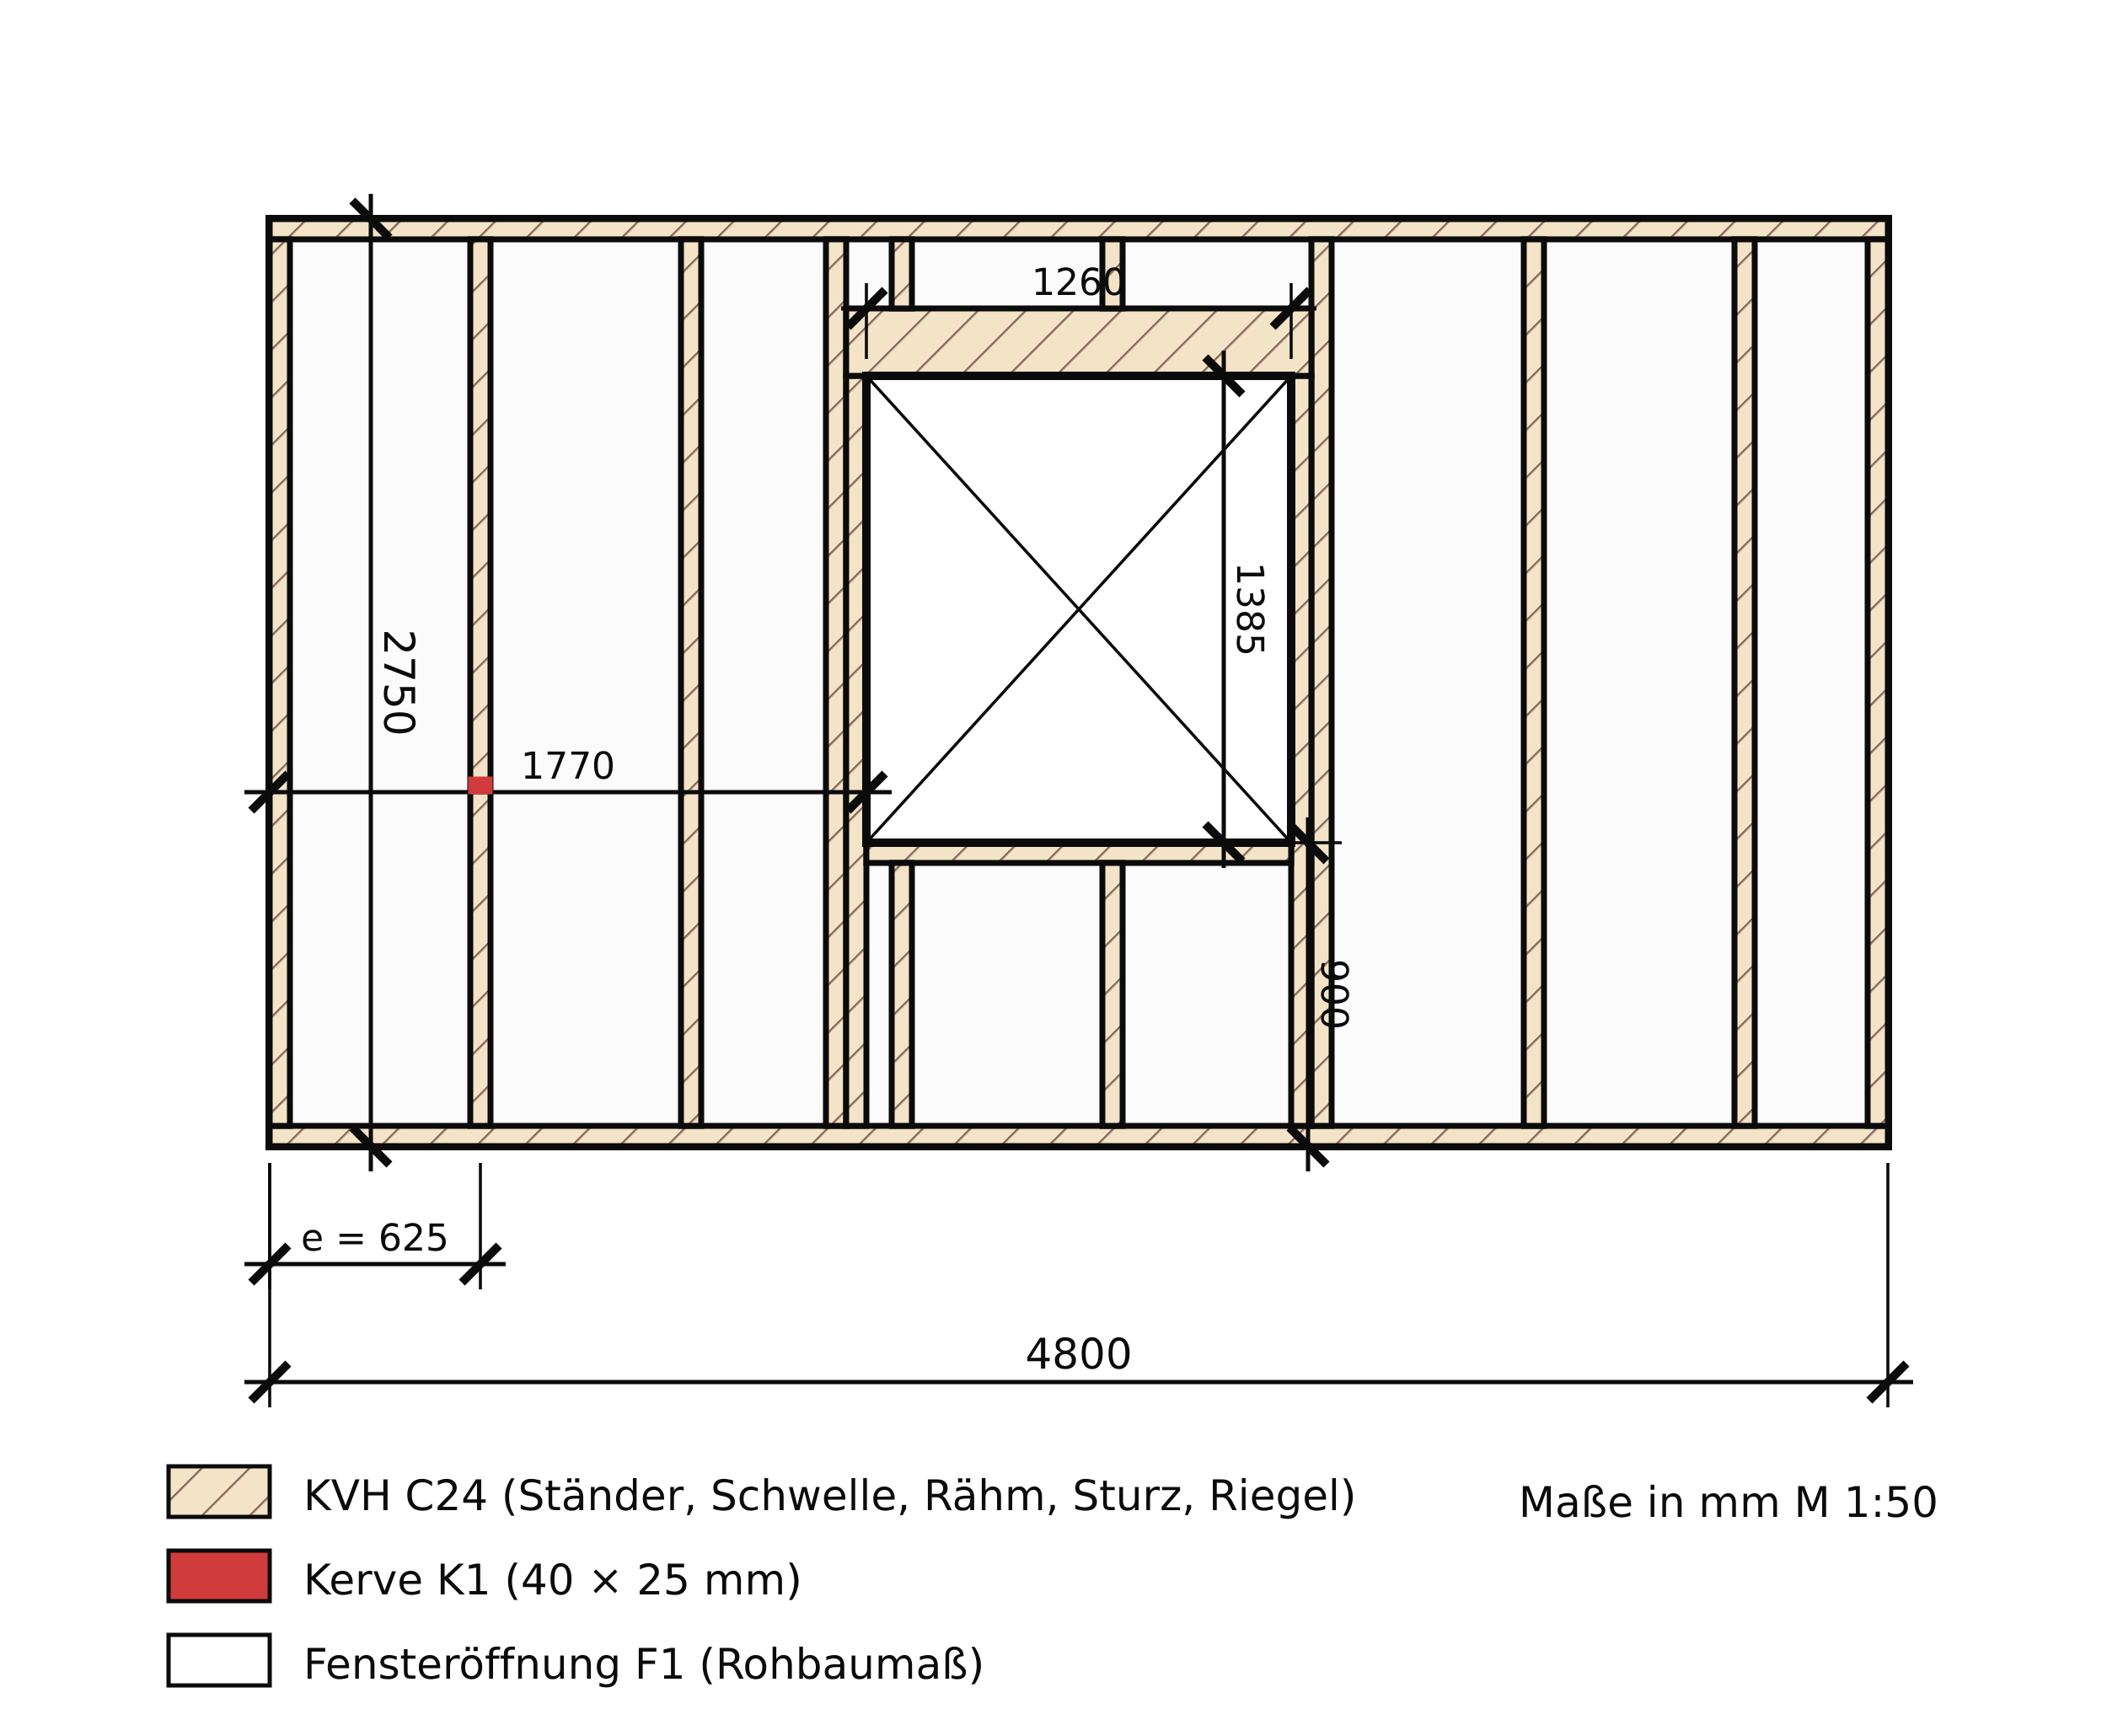
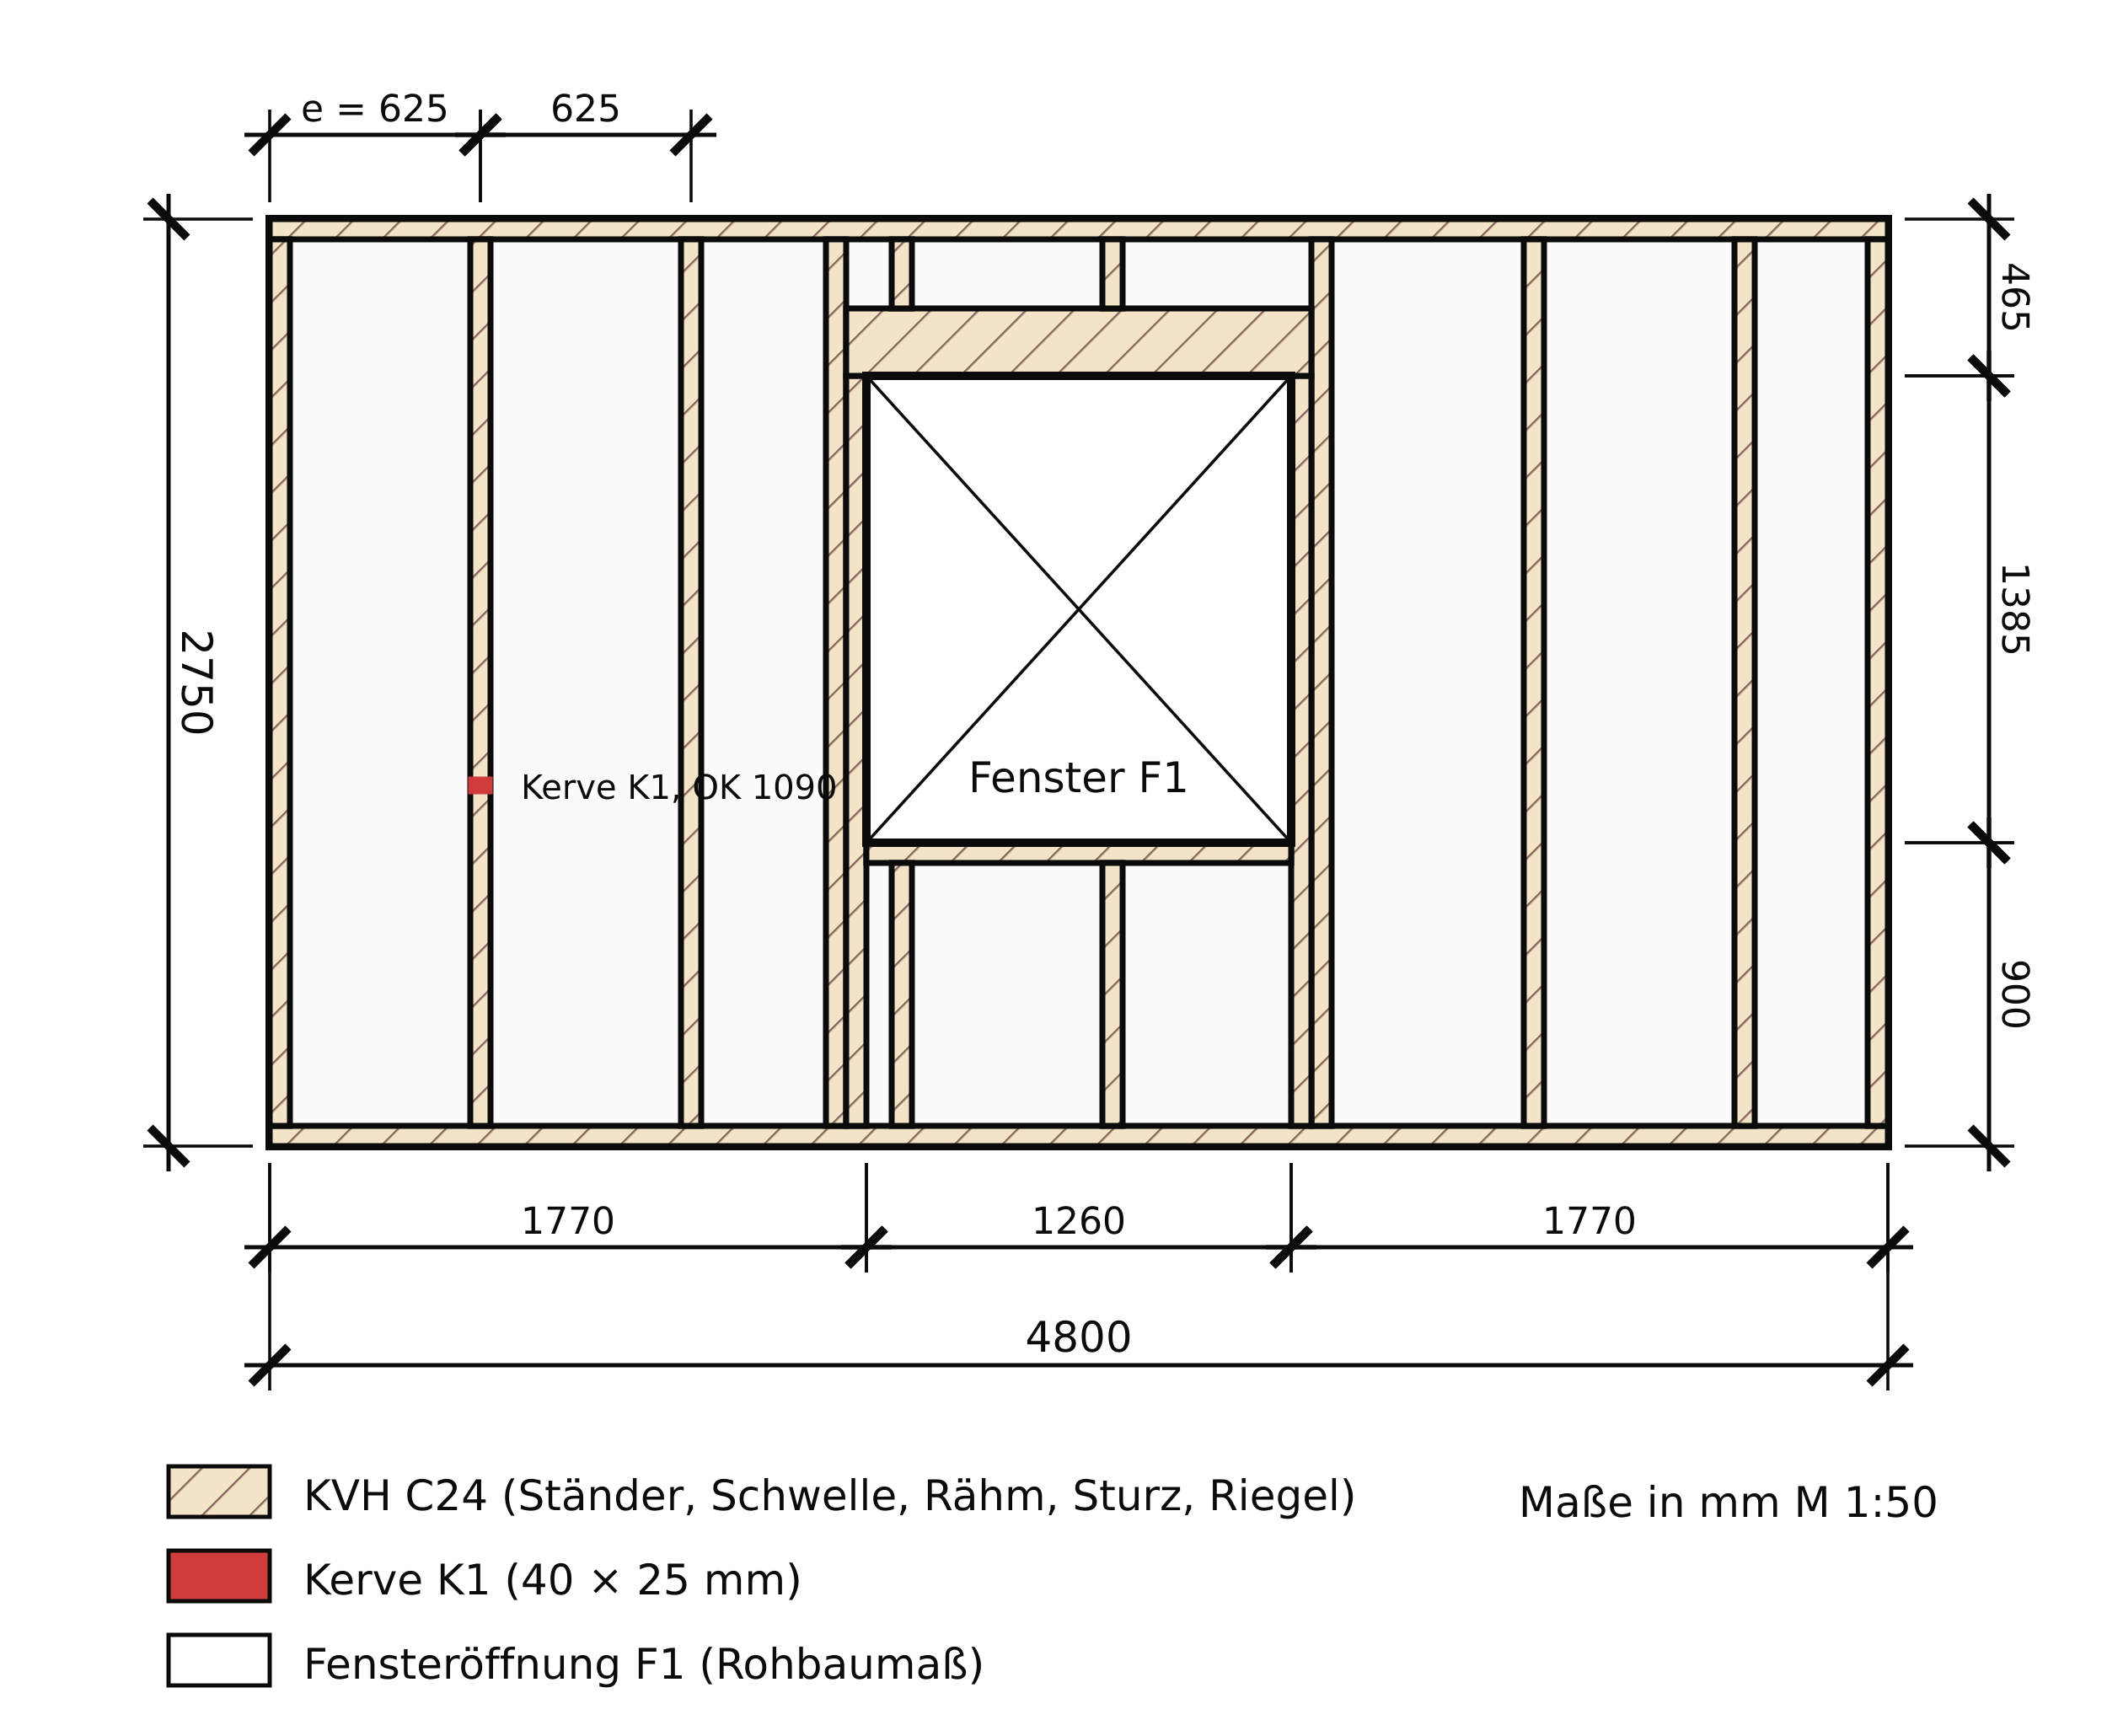
<svg xmlns="http://www.w3.org/2000/svg" width="125mm" height="103mm" viewBox="0 0 125 103" font-family="DejaVu Sans, Arial, sans-serif" role="img" aria-label="Wandansicht AW-01">
  <rect width="125" height="103" fill="#ffffff" />
  <defs>
    <pattern id="m-holz" patternUnits="userSpaceOnUse" width="2" height="2" patternTransform="rotate(45)">
      <rect width="2" height="2" fill="#f3e3c7" />
      <line x1="0" y1="0" x2="0" y2="2" stroke="#8d6e63" stroke-width="0.25" />
    </pattern>
  </defs>
  <polygon points="16,68 112,68 112,13 16,13" fill="#fbfbfb" stroke="#0b0b0b" stroke-width="0.5" />
  <polygon points="16,68 112,68 112,66.8 16,66.8" fill="url(#m-holz)" stroke="#0b0b0b" stroke-width="0.35" />
  <polygon points="16,14.2 112,14.2 112,13 16,13" fill="url(#m-holz)" stroke="#0b0b0b" stroke-width="0.35" />
  <polygon points="16,66.8 17.2,66.8 17.2,14.2 16,14.2" fill="url(#m-holz)" stroke="#0b0b0b" stroke-width="0.35" />
  <polygon points="110.8,66.8 112,66.8 112,14.2 110.8,14.2" fill="url(#m-holz)" stroke="#0b0b0b" stroke-width="0.35" />
  <polygon points="49,66.8 50.2,66.8 50.2,14.2 49,14.2" fill="url(#m-holz)" stroke="#0b0b0b" stroke-width="0.35" />
  <polygon points="77.8,66.8 79,66.8 79,14.2 77.8,14.2" fill="url(#m-holz)" stroke="#0b0b0b" stroke-width="0.35" />
  <polygon points="50.2,66.8 51.4,66.8 51.4,22.3 50.2,22.3" fill="url(#m-holz)" stroke="#0b0b0b" stroke-width="0.35" />
  <polygon points="76.6,66.8 77.8,66.8 77.8,22.3 76.6,22.3" fill="url(#m-holz)" stroke="#0b0b0b" stroke-width="0.35" />
  <polygon points="50.2,22.3 77.8,22.3 77.8,18.3 50.2,18.3" fill="url(#m-holz)" stroke="#0b0b0b" stroke-width="0.35" />
  <polygon points="51.4,51.2 76.6,51.2 76.6,50 51.4,50" fill="url(#m-holz)" stroke="#0b0b0b" stroke-width="0.35" />
  <polygon points="27.9,66.8 29.1,66.8 29.1,14.2 27.9,14.2" fill="url(#m-holz)" stroke="#0b0b0b" stroke-width="0.35" />
  <polygon points="40.4,66.8 41.6,66.8 41.6,14.2 40.4,14.2" fill="url(#m-holz)" stroke="#0b0b0b" stroke-width="0.35" />
  <polygon points="52.9,66.8 54.1,66.8 54.1,51.2 52.9,51.2" fill="url(#m-holz)" stroke="#0b0b0b" stroke-width="0.35" />
  <polygon points="52.9,18.3 54.1,18.3 54.1,14.2 52.9,14.2" fill="url(#m-holz)" stroke="#0b0b0b" stroke-width="0.35" />
  <polygon points="65.4,66.8 66.6,66.8 66.6,51.2 65.4,51.2" fill="url(#m-holz)" stroke="#0b0b0b" stroke-width="0.35" />
  <polygon points="65.4,18.3 66.6,18.3 66.6,14.2 65.4,14.2" fill="url(#m-holz)" stroke="#0b0b0b" stroke-width="0.35" />
  <polygon points="90.4,66.8 91.6,66.8 91.6,14.2 90.4,14.2" fill="url(#m-holz)" stroke="#0b0b0b" stroke-width="0.35" />
  <polygon points="102.9,66.8 104.1,66.8 104.1,14.2 102.9,14.2" fill="url(#m-holz)" stroke="#0b0b0b" stroke-width="0.35" />
  <polygon points="51.4,50 76.6,50 76.6,22.3 51.4,22.3" fill="#ffffff" stroke="#0b0b0b" stroke-width="0.5" />
  <line x1="51.4" y1="50" x2="76.6" y2="22.3" stroke="#0b0b0b" stroke-width="0.18" />
  <line x1="51.4" y1="22.3" x2="76.6" y2="50" stroke="#0b0b0b" stroke-width="0.18" />
-   <line x1="51.4" y1="21.3" x2="51.4" y2="16.8" stroke="#0b0b0b" stroke-width="0.18" />
-   <line x1="76.6" y1="21.3" x2="76.6" y2="16.8" stroke="#0b0b0b" stroke-width="0.18" />
-   <line x1="49.9" y1="18.3" x2="78.1" y2="18.3" stroke="#0b0b0b" stroke-width="0.25" />
-   <line x1="50.3" y1="19.4" x2="52.5" y2="17.2" stroke="#0b0b0b" stroke-width="0.5" />
-   <line x1="75.5" y1="19.4" x2="77.7" y2="17.2" stroke="#0b0b0b" stroke-width="0.5" />
-   <text x="64" y="17.5" font-size="2.2" text-anchor="middle" fill="#0b0b0b">1260</text>
-   <line x1="75.6" y1="50" x2="71.1" y2="50" stroke="#0b0b0b" stroke-width="0.18" />
-   <line x1="75.6" y1="22.3" x2="71.1" y2="22.3" stroke="#0b0b0b" stroke-width="0.18" />
-   <line x1="72.6" y1="51.5" x2="72.6" y2="20.8" stroke="#0b0b0b" stroke-width="0.25" />
-   <line x1="73.7" y1="51.1" x2="71.5" y2="48.9" stroke="#0b0b0b" stroke-width="0.5" />
-   <line x1="73.7" y1="23.4" x2="71.5" y2="21.2" stroke="#0b0b0b" stroke-width="0.5" />
-   <text x="73.4" y="36.15" font-size="2.2" text-anchor="middle" fill="#0b0b0b" transform="rotate(90 73.4 36.15)">1385</text>
-   <line x1="16" y1="49" x2="16" y2="45.5" stroke="#0b0b0b" stroke-width="0.18" />
-   <line x1="51.4" y1="49" x2="51.4" y2="45.5" stroke="#0b0b0b" stroke-width="0.18" />
-   <line x1="14.5" y1="47" x2="52.9" y2="47" stroke="#0b0b0b" stroke-width="0.25" />
-   <line x1="14.9" y1="48.1" x2="17.1" y2="45.9" stroke="#0b0b0b" stroke-width="0.5" />
-   <line x1="50.3" y1="48.1" x2="52.5" y2="45.9" stroke="#0b0b0b" stroke-width="0.5" />
-   <text x="33.7" y="46.2" font-size="2.2" text-anchor="middle" fill="#0b0b0b">1770</text>
-   <line x1="79.6" y1="68" x2="76.1" y2="68" stroke="#0b0b0b" stroke-width="0.18" />
-   <line x1="79.6" y1="50" x2="76.1" y2="50" stroke="#0b0b0b" stroke-width="0.18" />
-   <line x1="77.6" y1="69.5" x2="77.6" y2="48.5" stroke="#0b0b0b" stroke-width="0.25" />
-   <line x1="78.7" y1="69.1" x2="76.5" y2="66.9" stroke="#0b0b0b" stroke-width="0.5" />
-   <line x1="78.7" y1="51.1" x2="76.5" y2="48.9" stroke="#0b0b0b" stroke-width="0.5" />
-   <text x="78.4" y="59" font-size="2.2" text-anchor="middle" fill="#0b0b0b" transform="rotate(90 78.4 59)">900</text>
+   <text x="64" y="47" font-size="2.5" text-anchor="middle" fill="#0b0b0b">Fenster F1</text>
  <polygon points="27.9,47 29.1,47 29.1,46.2 27.9,46.2" fill="#d03b3b" stroke="#d03b3b" stroke-width="0.25" />
-   <line x1="16" y1="69" x2="16" y2="83.5" stroke="#0b0b0b" stroke-width="0.18" />
-   <line x1="112" y1="69" x2="112" y2="83.5" stroke="#0b0b0b" stroke-width="0.18" />
-   <line x1="14.5" y1="82" x2="113.5" y2="82" stroke="#0b0b0b" stroke-width="0.25" />
-   <line x1="14.9" y1="83.1" x2="17.1" y2="80.9" stroke="#0b0b0b" stroke-width="0.5" />
-   <line x1="110.9" y1="83.1" x2="113.1" y2="80.9" stroke="#0b0b0b" stroke-width="0.5" />
-   <text x="64" y="81.2" font-size="2.5" text-anchor="middle" fill="#0b0b0b">4800</text>
-   <line x1="16" y1="69" x2="16" y2="76.5" stroke="#0b0b0b" stroke-width="0.18" />
-   <line x1="28.5" y1="69" x2="28.5" y2="76.5" stroke="#0b0b0b" stroke-width="0.18" />
-   <line x1="14.5" y1="75" x2="30" y2="75" stroke="#0b0b0b" stroke-width="0.25" />
-   <line x1="14.9" y1="76.1" x2="17.1" y2="73.9" stroke="#0b0b0b" stroke-width="0.5" />
-   <line x1="27.4" y1="76.1" x2="29.6" y2="73.9" stroke="#0b0b0b" stroke-width="0.5" />
-   <text x="22.25" y="74.2" font-size="2.2" text-anchor="middle" fill="#0b0b0b">e = 625</text>
-   <line x1="17" y1="13" x2="23.5" y2="13" stroke="#0b0b0b" stroke-width="0.18" />
-   <line x1="17" y1="68" x2="23.5" y2="68" stroke="#0b0b0b" stroke-width="0.18" />
-   <line x1="22" y1="11.5" x2="22" y2="69.5" stroke="#0b0b0b" stroke-width="0.25" />
-   <line x1="20.9" y1="11.9" x2="23.1" y2="14.1" stroke="#0b0b0b" stroke-width="0.5" />
-   <line x1="20.9" y1="66.9" x2="23.1" y2="69.1" stroke="#0b0b0b" stroke-width="0.5" />
-   <text x="22.8" y="40.5" font-size="2.5" text-anchor="middle" fill="#0b0b0b" transform="rotate(90 22.8 40.5)">2750</text>
+   <text x="30.9" y="47.4" font-size="2" text-anchor="start" fill="#0b0b0b">Kerve K1, OK 1090</text>
+   <line x1="16" y1="69" x2="16" y2="75.5" stroke="#0b0b0b" stroke-width="0.18" />
+   <line x1="51.4" y1="69" x2="51.4" y2="75.5" stroke="#0b0b0b" stroke-width="0.18" />
+   <line x1="14.5" y1="74" x2="52.9" y2="74" stroke="#0b0b0b" stroke-width="0.25" />
+   <line x1="14.9" y1="75.1" x2="17.1" y2="72.9" stroke="#0b0b0b" stroke-width="0.5" />
+   <line x1="50.3" y1="75.1" x2="52.5" y2="72.9" stroke="#0b0b0b" stroke-width="0.5" />
+   <text x="33.7" y="73.2" font-size="2.2" text-anchor="middle" fill="#0b0b0b">1770</text>
+   <line x1="51.4" y1="69" x2="51.4" y2="75.5" stroke="#0b0b0b" stroke-width="0.18" />
+   <line x1="76.6" y1="69" x2="76.6" y2="75.5" stroke="#0b0b0b" stroke-width="0.18" />
+   <line x1="49.9" y1="74" x2="78.1" y2="74" stroke="#0b0b0b" stroke-width="0.25" />
+   <line x1="50.3" y1="75.1" x2="52.5" y2="72.9" stroke="#0b0b0b" stroke-width="0.5" />
+   <line x1="75.5" y1="75.1" x2="77.7" y2="72.9" stroke="#0b0b0b" stroke-width="0.5" />
+   <text x="64" y="73.2" font-size="2.2" text-anchor="middle" fill="#0b0b0b">1260</text>
+   <line x1="76.6" y1="69" x2="76.6" y2="75.5" stroke="#0b0b0b" stroke-width="0.18" />
+   <line x1="112" y1="69" x2="112" y2="75.5" stroke="#0b0b0b" stroke-width="0.18" />
+   <line x1="75.1" y1="74" x2="113.5" y2="74" stroke="#0b0b0b" stroke-width="0.25" />
+   <line x1="75.5" y1="75.1" x2="77.7" y2="72.9" stroke="#0b0b0b" stroke-width="0.5" />
+   <line x1="110.9" y1="75.1" x2="113.1" y2="72.9" stroke="#0b0b0b" stroke-width="0.5" />
+   <text x="94.3" y="73.2" font-size="2.2" text-anchor="middle" fill="#0b0b0b">1770</text>
+   <line x1="16" y1="69" x2="16" y2="82.5" stroke="#0b0b0b" stroke-width="0.18" />
+   <line x1="112" y1="69" x2="112" y2="82.5" stroke="#0b0b0b" stroke-width="0.18" />
+   <line x1="14.5" y1="81" x2="113.5" y2="81" stroke="#0b0b0b" stroke-width="0.25" />
+   <line x1="14.9" y1="82.1" x2="17.1" y2="79.9" stroke="#0b0b0b" stroke-width="0.5" />
+   <line x1="110.9" y1="82.1" x2="113.1" y2="79.9" stroke="#0b0b0b" stroke-width="0.5" />
+   <text x="64" y="80.2" font-size="2.5" text-anchor="middle" fill="#0b0b0b">4800</text>
+   <line x1="113" y1="68" x2="119.5" y2="68" stroke="#0b0b0b" stroke-width="0.18" />
+   <line x1="113" y1="50" x2="119.5" y2="50" stroke="#0b0b0b" stroke-width="0.18" />
+   <line x1="118" y1="69.5" x2="118" y2="48.5" stroke="#0b0b0b" stroke-width="0.25" />
+   <line x1="119.1" y1="69.1" x2="116.9" y2="66.9" stroke="#0b0b0b" stroke-width="0.5" />
+   <line x1="119.1" y1="51.1" x2="116.9" y2="48.9" stroke="#0b0b0b" stroke-width="0.5" />
+   <text x="118.8" y="59" font-size="2.2" text-anchor="middle" fill="#0b0b0b" transform="rotate(90 118.8 59)">900</text>
+   <line x1="113" y1="50" x2="119.5" y2="50" stroke="#0b0b0b" stroke-width="0.18" />
+   <line x1="113" y1="22.3" x2="119.5" y2="22.3" stroke="#0b0b0b" stroke-width="0.18" />
+   <line x1="118" y1="51.5" x2="118" y2="20.8" stroke="#0b0b0b" stroke-width="0.25" />
+   <line x1="119.1" y1="51.1" x2="116.9" y2="48.9" stroke="#0b0b0b" stroke-width="0.5" />
+   <line x1="119.1" y1="23.4" x2="116.9" y2="21.2" stroke="#0b0b0b" stroke-width="0.5" />
+   <text x="118.8" y="36.15" font-size="2.2" text-anchor="middle" fill="#0b0b0b" transform="rotate(90 118.8 36.15)">1385</text>
+   <line x1="113" y1="22.3" x2="119.5" y2="22.3" stroke="#0b0b0b" stroke-width="0.18" />
+   <line x1="113" y1="13" x2="119.5" y2="13" stroke="#0b0b0b" stroke-width="0.18" />
+   <line x1="118" y1="23.8" x2="118" y2="11.5" stroke="#0b0b0b" stroke-width="0.25" />
+   <line x1="119.1" y1="23.4" x2="116.9" y2="21.2" stroke="#0b0b0b" stroke-width="0.5" />
+   <line x1="119.1" y1="14.1" x2="116.9" y2="11.9" stroke="#0b0b0b" stroke-width="0.5" />
+   <text x="118.8" y="17.65" font-size="2.2" text-anchor="middle" fill="#0b0b0b" transform="rotate(90 118.8 17.65)">465</text>
+   <line x1="15" y1="68" x2="8.5" y2="68" stroke="#0b0b0b" stroke-width="0.18" />
+   <line x1="15" y1="13" x2="8.5" y2="13" stroke="#0b0b0b" stroke-width="0.18" />
+   <line x1="10" y1="69.5" x2="10" y2="11.5" stroke="#0b0b0b" stroke-width="0.25" />
+   <line x1="11.1" y1="69.1" x2="8.9" y2="66.9" stroke="#0b0b0b" stroke-width="0.5" />
+   <line x1="11.1" y1="14.1" x2="8.9" y2="11.9" stroke="#0b0b0b" stroke-width="0.5" />
+   <text x="10.8" y="40.5" font-size="2.5" text-anchor="middle" fill="#0b0b0b" transform="rotate(90 10.8 40.5)">2750</text>
+   <line x1="16" y1="12" x2="16" y2="6.5" stroke="#0b0b0b" stroke-width="0.18" />
+   <line x1="28.5" y1="12" x2="28.5" y2="6.5" stroke="#0b0b0b" stroke-width="0.18" />
+   <line x1="14.5" y1="8" x2="30" y2="8" stroke="#0b0b0b" stroke-width="0.25" />
+   <line x1="14.9" y1="9.1" x2="17.1" y2="6.9" stroke="#0b0b0b" stroke-width="0.5" />
+   <line x1="27.4" y1="9.1" x2="29.6" y2="6.9" stroke="#0b0b0b" stroke-width="0.5" />
+   <text x="22.25" y="7.2" font-size="2.2" text-anchor="middle" fill="#0b0b0b">e = 625</text>
+   <line x1="28.5" y1="12" x2="28.5" y2="6.5" stroke="#0b0b0b" stroke-width="0.18" />
+   <line x1="41" y1="12" x2="41" y2="6.5" stroke="#0b0b0b" stroke-width="0.18" />
+   <line x1="27" y1="8" x2="42.5" y2="8" stroke="#0b0b0b" stroke-width="0.25" />
+   <line x1="27.4" y1="9.1" x2="29.6" y2="6.9" stroke="#0b0b0b" stroke-width="0.5" />
+   <line x1="39.9" y1="9.1" x2="42.1" y2="6.9" stroke="#0b0b0b" stroke-width="0.5" />
+   <text x="34.75" y="7.2" font-size="2.2" text-anchor="middle" fill="#0b0b0b">625</text>
  <rect x="10" y="87" width="6" height="3" fill="url(#m-holz)" fill-opacity="1" stroke="#0b0b0b" stroke-width="0.25" />
  <text x="18" y="89.6" font-size="2.5" text-anchor="start" fill="#0b0b0b">KVH C24 (Ständer, Schwelle, Rähm, Sturz, Riegel)</text>
  <rect x="10" y="92" width="6" height="3" fill="#d03b3b" fill-opacity="1" stroke="#0b0b0b" stroke-width="0.25" />
  <text x="18" y="94.6" font-size="2.5" text-anchor="start" fill="#0b0b0b">Kerve K1 (40 × 25 mm)</text>
  <rect x="10" y="97" width="6" height="3" fill="#ffffff" fill-opacity="1" stroke="#0b0b0b" stroke-width="0.25" />
  <text x="18" y="99.6" font-size="2.5" text-anchor="start" fill="#0b0b0b">Fensteröffnung F1 (Rohbaumaß)</text>
  <text x="115" y="90" font-size="2.5" text-anchor="end" fill="#0b0b0b">Maße in mm   M 1:50</text>
</svg>
